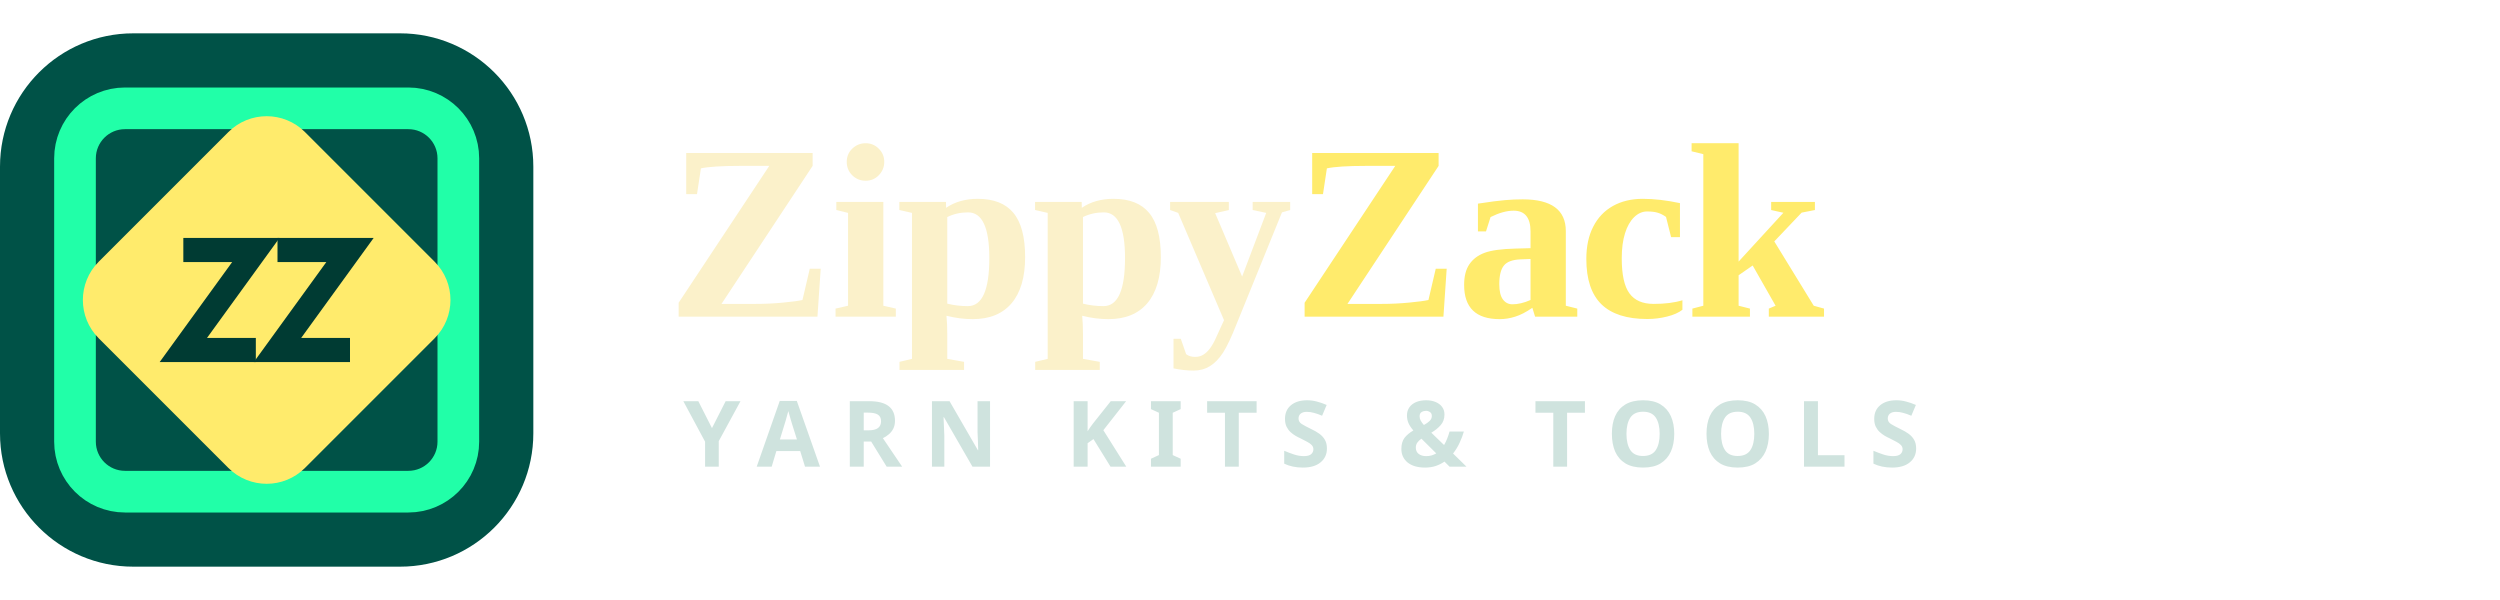
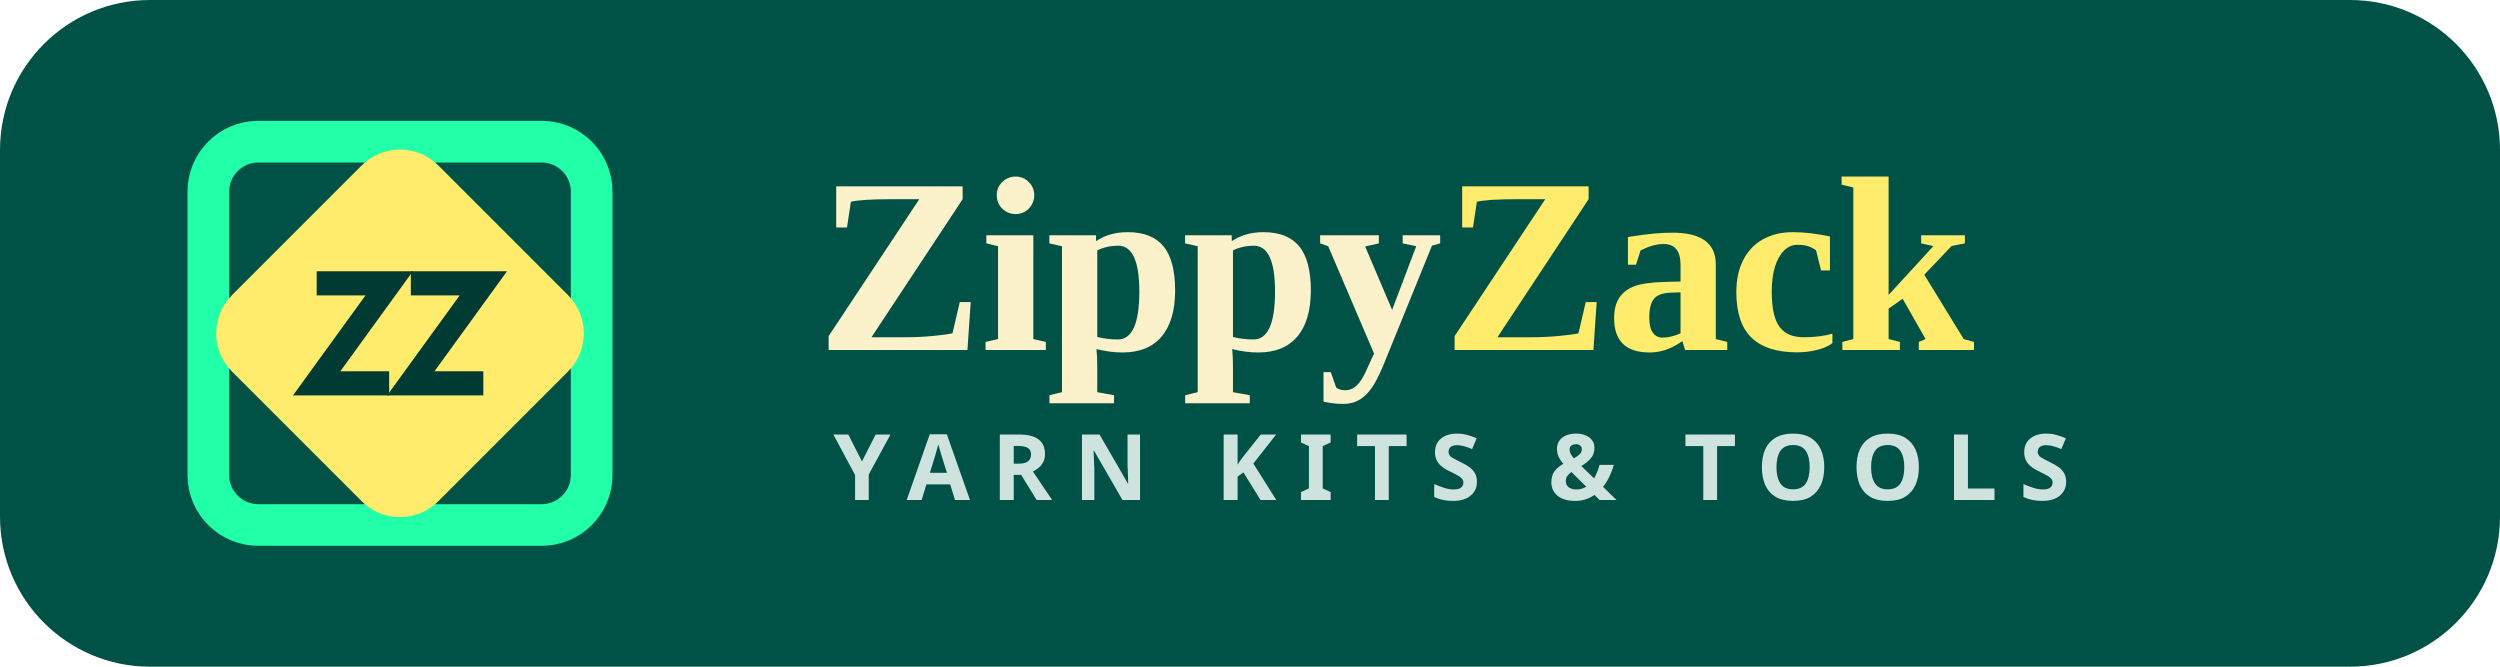
- <svg xmlns="http://www.w3.org/2000/svg" viewBox="0 0 300 72" width="300" height="72">
-   <g transform="translate(0 4)">
-     <rect width="64" height="64" rx="16" fill="#005247" />
-     <g transform="translate(32 32)">
-       <rect x="-23" y="-23" width="46" height="46" rx="6" fill="none" stroke="#21FFA8" stroke-width="5" stroke-linejoin="round" />
-       <rect x="-15" y="-15" width="30" height="30" rx="4" fill="#FFEB6C" stroke="#FFEB6C" stroke-width="5" stroke-linejoin="round" transform="rotate(45)" />
-       <g fill="none" stroke="#003B33" stroke-width="2.9" stroke-linecap="butt" stroke-linejoin="miter">
-         <path d="M-10 -6 H-1.3 L-10 6 H-1.3" />
-         <path d="M1.3 -6 H10 L1.3 6 H10" />
-       </g>
+ <svg xmlns="http://www.w3.org/2000/svg" viewBox="0 0 300 80" width="300" height="80">
+   <rect width="300" height="80" rx="18" fill="#005247" />
+   <g transform="translate(48 40)">
+     <rect x="-23" y="-23" width="46" height="46" rx="6" fill="none" stroke="#21FFA8" stroke-width="5" stroke-linejoin="round" />
+     <rect x="-15" y="-15" width="30" height="30" rx="4" fill="#FFEB6C" stroke="#FFEB6C" stroke-width="5" stroke-linejoin="round" transform="rotate(45)" />
+     <g fill="none" stroke="#003B33" stroke-width="2.9" stroke-linecap="butt" stroke-linejoin="miter">
+       <path d="M-10 -6 H-1.3 L-10 6 H-1.3" />
+       <path d="M1.3 -6 H10 L1.3 6 H10" />
    </g>
  </g>
-   <text x="80" y="38" font-family="Baloo 2, ui-rounded, system-ui, sans-serif" font-size="30" font-weight="800" fill="#FBF1CA" letter-spacing="-0.4">Zippy<tspan fill="#FFEB6C">Zack</tspan>
+   <text x="98" y="42" font-family="Baloo 2, ui-rounded, system-ui, sans-serif" font-size="30" font-weight="800" fill="#FBF1CA" letter-spacing="-0.4">Zippy<tspan fill="#FFEB6C">Zack</tspan>
  </text>
-   <text x="82" y="56" font-family="Nunito Sans, system-ui, sans-serif" font-size="11" font-weight="600" fill="#CFE3DE" letter-spacing="2.6">YARN KITS &amp; TOOLS</text>
+   <text x="100" y="60" font-family="Nunito Sans, system-ui, sans-serif" font-size="11" font-weight="600" fill="#CFE3DE" letter-spacing="2.6">YARN KITS &amp; TOOLS</text>
</svg>
